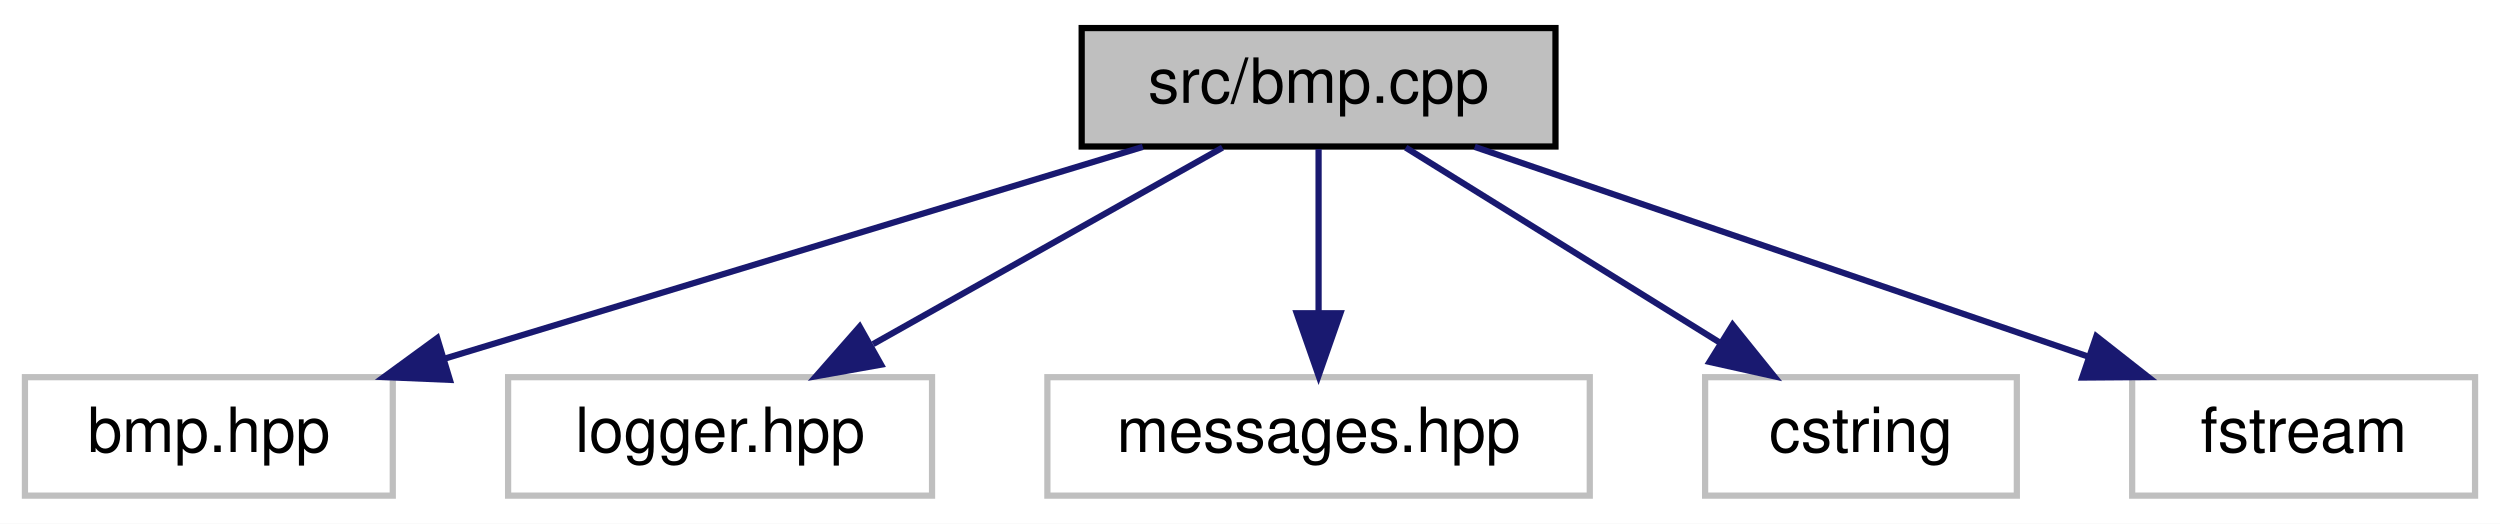
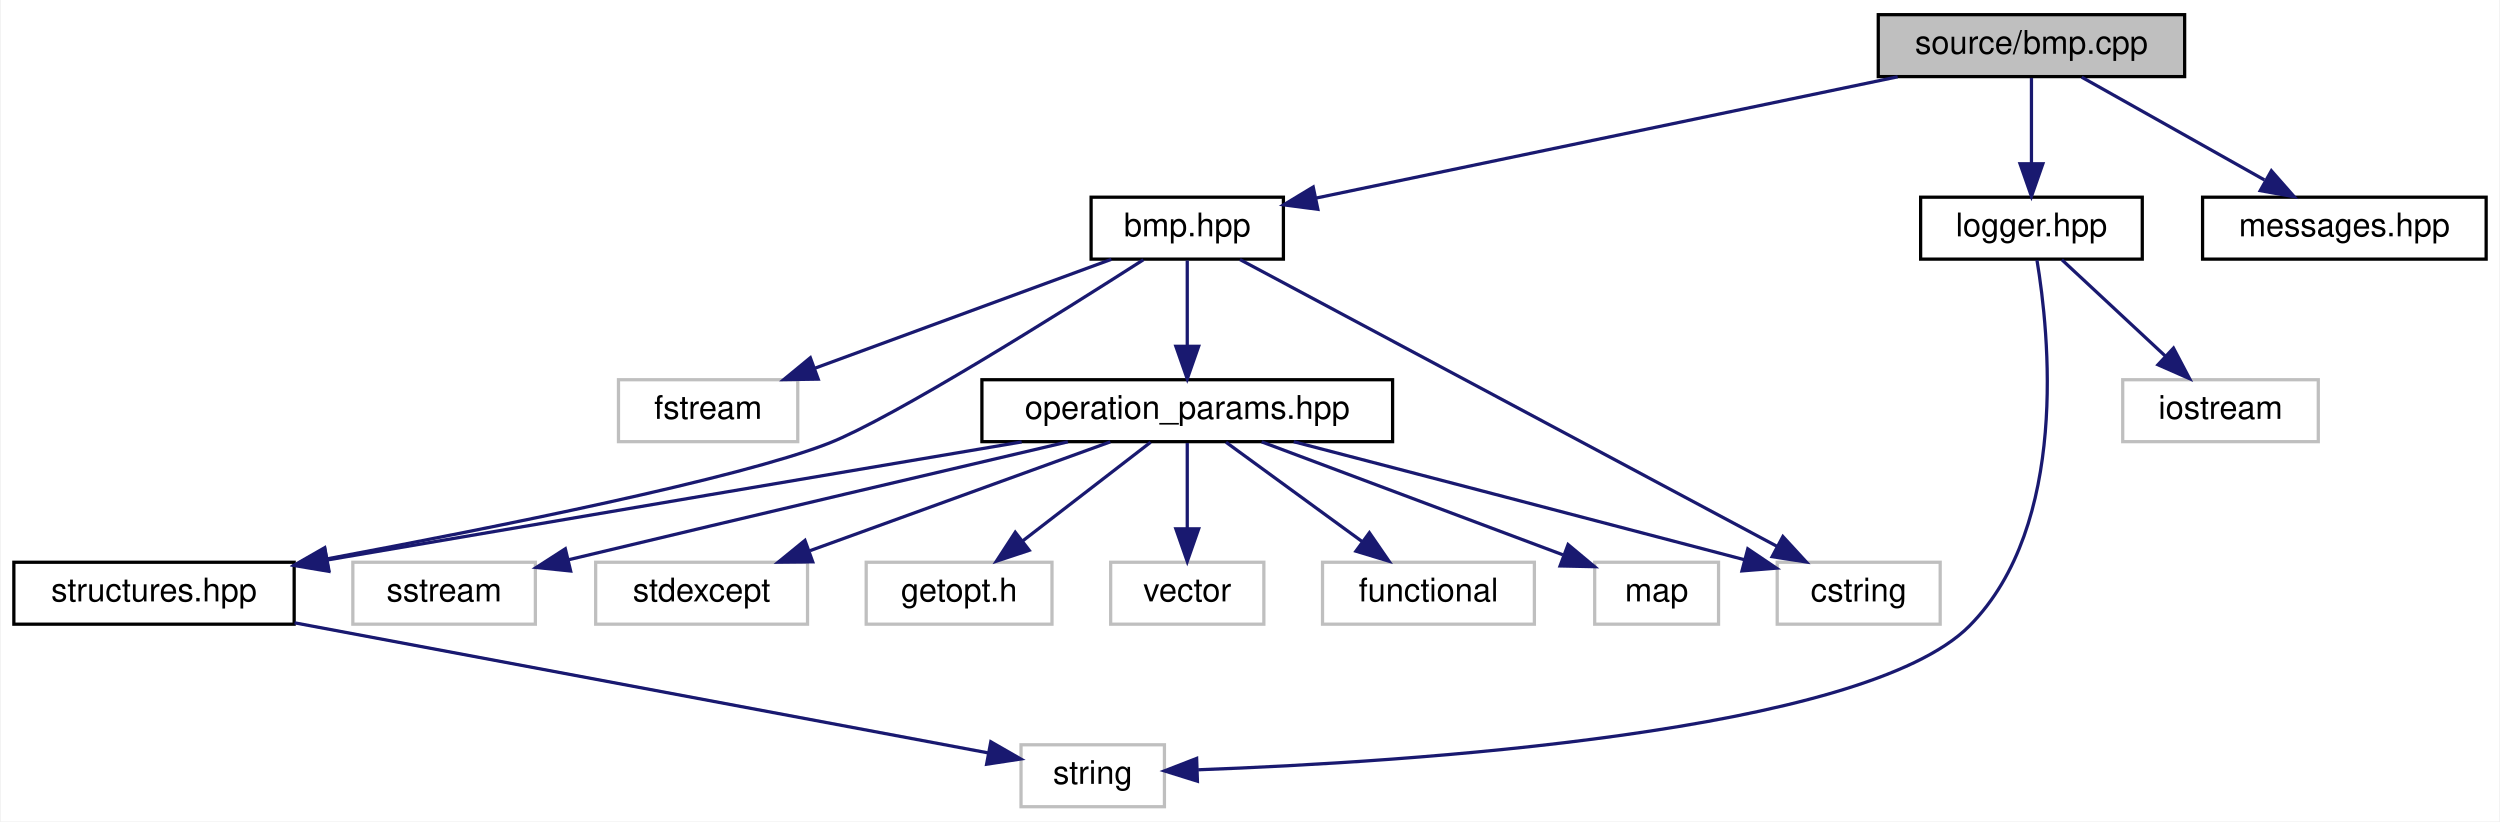
- <svg xmlns="http://www.w3.org/2000/svg" xmlns:xlink="http://www.w3.org/1999/xlink" width="401pt" height="84pt" viewBox="0.00 0.00 401.00 84.00">
-   <g id="graph0" class="graph" transform="scale(1 1) rotate(0) translate(4 80)">
-     <polygon fill="white" stroke="transparent" points="-4,4 -4,-80 397,-80 397,4 -4,4" />
+ <svg xmlns="http://www.w3.org/2000/svg" xmlns:xlink="http://www.w3.org/1999/xlink" width="767pt" height="252pt" viewBox="0.00 0.00 766.50 252.00">
+   <g id="graph0" class="graph" transform="scale(1 1) rotate(0) translate(4 248)">
+     <polygon fill="white" stroke="transparent" points="-4,4 -4,-248 762.5,-248 762.5,4 -4,4" />
    <g id="node1" class="node">
      <g id="a_node1">
        <a xlink:title="Реализация методов класса BMP для работы с изображениями в формате BMP.">
-           <polygon fill="#bfbfbf" stroke="black" points="169.5,-56.5 169.5,-75.5 245.5,-75.5 245.5,-56.5 169.5,-56.5" />
-           <text text-anchor="middle" x="207.5" y="-63.5" font-family="Helvetica,sans-Serif" font-size="10.00">src/bmp.cpp</text>
+           <polygon fill="#bfbfbf" stroke="black" points="572,-224.5 572,-243.5 666,-243.5 666,-224.5 572,-224.5" />
+           <text text-anchor="middle" x="619" y="-231.5" font-family="Helvetica,sans-Serif" font-size="10.00">source/bmp.cpp</text>
        </a>
      </g>
    </g>
    <g id="node2" class="node">
      <g id="a_node2">
-         <a xlink:title=" ">
-           <polygon fill="white" stroke="#bfbfbf" points="0,-0.5 0,-19.5 59,-19.5 59,-0.5 0,-0.5" />
-           <text text-anchor="middle" x="29.5" y="-7.5" font-family="Helvetica,sans-Serif" font-size="10.00">bmp.hpp</text>
+         <a xlink:href="bmp_8hpp.html" target="_top" xlink:title=" ">
+           <polygon fill="white" stroke="black" points="330.5,-168.5 330.5,-187.5 389.5,-187.5 389.5,-168.5 330.5,-168.5" />
+           <text text-anchor="middle" x="360" y="-175.5" font-family="Helvetica,sans-Serif" font-size="10.00">bmp.hpp</text>
        </a>
      </g>
    </g>
    <g id="edge1" class="edge">
-       <path fill="none" stroke="midnightblue" d="M179.3,-56.44C149.09,-47.28 100.99,-32.69 67.47,-22.52" />
-       <polygon fill="midnightblue" stroke="midnightblue" points="68.16,-19.07 57.57,-19.52 66.13,-25.77 68.16,-19.07" />
+       <path fill="none" stroke="midnightblue" d="M577.96,-224.44C529.06,-214.25 447.92,-197.33 399.64,-187.26" />
+       <polygon fill="midnightblue" stroke="midnightblue" points="400.07,-183.78 389.57,-185.16 398.64,-190.63 400.07,-183.78" />
+     </g>
+     <g id="node14" class="node">
+       <g id="a_node14">
+         <a xlink:href="logger_8hpp.html" target="_top" xlink:title=" ">
+           <polygon fill="white" stroke="black" points="585,-168.5 585,-187.5 653,-187.5 653,-168.5 585,-168.5" />
+           <text text-anchor="middle" x="619" y="-175.5" font-family="Helvetica,sans-Serif" font-size="10.00">logger.hpp</text>
+         </a>
+       </g>
+     </g>
+     <g id="edge15" class="edge">
+       <path fill="none" stroke="midnightblue" d="M619,-224.08C619,-217.01 619,-206.86 619,-197.99" />
+       <polygon fill="midnightblue" stroke="midnightblue" points="622.5,-197.75 619,-187.75 615.5,-197.75 622.5,-197.75" />
+     </g>
+     <g id="node16" class="node">
+       <g id="a_node16">
+         <a xlink:href="messages_8hpp.html" target="_top" xlink:title=" ">
+           <polygon fill="white" stroke="black" points="671.5,-168.5 671.5,-187.5 758.5,-187.5 758.5,-168.5 671.5,-168.5" />
+           <text text-anchor="middle" x="715" y="-175.5" font-family="Helvetica,sans-Serif" font-size="10.00">messages.hpp</text>
+         </a>
+       </g>
+     </g>
+     <g id="edge18" class="edge">
+       <path fill="none" stroke="midnightblue" d="M634.42,-224.32C649.54,-215.82 672.82,-202.73 690.47,-192.8" />
+       <polygon fill="midnightblue" stroke="midnightblue" points="692.61,-195.61 699.61,-187.65 689.18,-189.51 692.61,-195.61" />
    </g>
    <g id="node3" class="node">
      <g id="a_node3">
-         <a xlink:title=" ">
-           <polygon fill="white" stroke="#bfbfbf" points="77.5,-0.5 77.5,-19.5 145.5,-19.5 145.5,-0.5 77.5,-0.5" />
-           <text text-anchor="middle" x="111.5" y="-7.5" font-family="Helvetica,sans-Serif" font-size="10.00">logger.hpp</text>
+         <a xlink:href="operation__params_8hpp.html" target="_top" xlink:title=" ">
+           <polygon fill="white" stroke="black" points="297,-112.5 297,-131.5 423,-131.5 423,-112.5 297,-112.5" />
+           <text text-anchor="middle" x="360" y="-119.5" font-family="Helvetica,sans-Serif" font-size="10.00">operation_params.hpp</text>
        </a>
      </g>
    </g>
    <g id="edge2" class="edge">
-       <path fill="none" stroke="midnightblue" d="M192.08,-56.32C176.96,-47.82 153.68,-34.73 136.03,-24.8" />
-       <polygon fill="midnightblue" stroke="midnightblue" points="137.32,-21.51 126.89,-19.65 133.89,-27.61 137.32,-21.51" />
+       <path fill="none" stroke="midnightblue" d="M360,-168.08C360,-161.01 360,-150.86 360,-141.99" />
+       <polygon fill="midnightblue" stroke="midnightblue" points="363.5,-141.75 360,-131.75 356.5,-141.75 363.5,-141.75" />
    </g>
    <g id="node4" class="node">
      <g id="a_node4">
-         <a xlink:title=" ">
-           <polygon fill="white" stroke="#bfbfbf" points="164,-0.5 164,-19.5 251,-19.5 251,-0.5 164,-0.5" />
-           <text text-anchor="middle" x="207.5" y="-7.5" font-family="Helvetica,sans-Serif" font-size="10.00">messages.hpp</text>
-         </a>
-       </g>
+         <a xlink:href="structures_8hpp.html" target="_top" xlink:title=" ">
+           <polygon fill="white" stroke="black" points="0,-56.5 0,-75.5 86,-75.5 86,-56.5 0,-56.5" />
+           <text text-anchor="middle" x="43" y="-63.5" font-family="Helvetica,sans-Serif" font-size="10.00">structures.hpp</text>
+         </a>
+       </g>
+     </g>
+     <g id="edge12" class="edge">
+       <path fill="none" stroke="midnightblue" d="M346.53,-168.3C321.79,-152.45 269.82,-119.78 250,-112 222.48,-101.2 147.88,-86.22 96.19,-76.56" />
+       <polygon fill="midnightblue" stroke="midnightblue" points="96.65,-73.09 86.17,-74.71 95.37,-79.97 96.65,-73.09" />
+     </g>
+     <g id="node8" class="node">
+       <g id="a_node8">
+         <a xlink:title=" ">
+           <polygon fill="white" stroke="#bfbfbf" points="541,-56.5 541,-75.5 591,-75.5 591,-56.5 541,-56.5" />
+           <text text-anchor="middle" x="566" y="-63.5" font-family="Helvetica,sans-Serif" font-size="10.00">cstring</text>
+         </a>
+       </g>
+     </g>
+     <g id="edge13" class="edge">
+       <path fill="none" stroke="midnightblue" d="M376.16,-168.37C411.97,-149.25 498.15,-103.23 540.98,-80.36" />
+       <polygon fill="midnightblue" stroke="midnightblue" points="542.74,-83.39 549.91,-75.59 539.44,-77.21 542.74,-83.39" />
+     </g>
+     <g id="node13" class="node">
+       <g id="a_node13">
+         <a xlink:title=" ">
+           <polygon fill="white" stroke="#bfbfbf" points="185.5,-112.5 185.5,-131.5 240.5,-131.5 240.5,-112.5 185.5,-112.5" />
+           <text text-anchor="middle" x="213" y="-119.5" font-family="Helvetica,sans-Serif" font-size="10.00">fstream</text>
+         </a>
+       </g>
+     </g>
+     <g id="edge14" class="edge">
+       <path fill="none" stroke="midnightblue" d="M336.71,-168.44C312.19,-159.44 273.4,-145.19 245.8,-135.05" />
+       <polygon fill="midnightblue" stroke="midnightblue" points="246.78,-131.68 236.18,-131.52 244.36,-138.25 246.78,-131.68" />
    </g>
    <g id="edge3" class="edge">
-       <path fill="none" stroke="midnightblue" d="M207.5,-56.08C207.5,-49.01 207.5,-38.86 207.5,-29.99" />
-       <polygon fill="midnightblue" stroke="midnightblue" points="211,-29.75 207.5,-19.75 204,-29.75 211,-29.75" />
+       <path fill="none" stroke="midnightblue" d="M309.19,-112.42C258.03,-103.77 176.54,-89.96 96.4,-76.24" />
+       <polygon fill="midnightblue" stroke="midnightblue" points="96.58,-72.72 86.13,-74.48 95.39,-79.61 96.58,-72.72" />
+     </g>
+     <g id="node6" class="node">
+       <g id="a_node6">
+         <a xlink:title=" ">
+           <polygon fill="white" stroke="#bfbfbf" points="261.5,-56.5 261.5,-75.5 318.5,-75.5 318.5,-56.5 261.5,-56.5" />
+           <text text-anchor="middle" x="290" y="-63.5" font-family="Helvetica,sans-Serif" font-size="10.00">getopt.h</text>
+         </a>
+       </g>
+     </g>
+     <g id="edge5" class="edge">
+       <path fill="none" stroke="midnightblue" d="M348.75,-112.32C338.2,-104.18 322.2,-91.84 309.56,-82.09" />
+       <polygon fill="midnightblue" stroke="midnightblue" points="311.51,-79.17 301.45,-75.83 307.23,-84.71 311.51,-79.17" />
+     </g>
+     <g id="node7" class="node">
+       <g id="a_node7">
+         <a xlink:title=" ">
+           <polygon fill="white" stroke="#bfbfbf" points="336.5,-56.5 336.5,-75.5 383.5,-75.5 383.5,-56.5 336.5,-56.5" />
+           <text text-anchor="middle" x="360" y="-63.5" font-family="Helvetica,sans-Serif" font-size="10.00">vector</text>
+         </a>
+       </g>
+     </g>
+     <g id="edge6" class="edge">
+       <path fill="none" stroke="midnightblue" d="M360,-112.08C360,-105.01 360,-94.86 360,-85.99" />
+       <polygon fill="midnightblue" stroke="midnightblue" points="363.5,-85.75 360,-75.75 356.5,-85.75 363.5,-85.75" />
+     </g>
+     <g id="edge7" class="edge">
+       <path fill="none" stroke="midnightblue" d="M392.66,-112.48C425.3,-103.97 477.19,-90.41 531.04,-76.25" />
+       <polygon fill="midnightblue" stroke="midnightblue" points="531.97,-79.62 540.75,-73.69 530.19,-72.85 531.97,-79.62" />
+     </g>
+     <g id="node9" class="node">
+       <g id="a_node9">
+         <a xlink:title=" ">
+           <polygon fill="white" stroke="#bfbfbf" points="401.5,-56.5 401.5,-75.5 466.5,-75.5 466.5,-56.5 401.5,-56.5" />
+           <text text-anchor="middle" x="434" y="-63.5" font-family="Helvetica,sans-Serif" font-size="10.00">functional</text>
+         </a>
+       </g>
+     </g>
+     <g id="edge8" class="edge">
+       <path fill="none" stroke="midnightblue" d="M371.89,-112.32C383.15,-104.11 400.29,-91.6 413.71,-81.81" />
+       <polygon fill="midnightblue" stroke="midnightblue" points="415.88,-84.56 421.89,-75.83 411.75,-78.9 415.88,-84.56" />
+     </g>
+     <g id="node10" class="node">
+       <g id="a_node10">
+         <a xlink:title=" ">
+           <polygon fill="white" stroke="#bfbfbf" points="485,-56.5 485,-75.5 523,-75.5 523,-56.5 485,-56.5" />
+           <text text-anchor="middle" x="504" y="-63.5" font-family="Helvetica,sans-Serif" font-size="10.00">map</text>
+         </a>
+       </g>
+     </g>
+     <g id="edge9" class="edge">
+       <path fill="none" stroke="midnightblue" d="M382.82,-112.44C407.85,-103.06 448.08,-87.97 475.25,-77.78" />
+       <polygon fill="midnightblue" stroke="midnightblue" points="476.83,-80.93 484.97,-74.14 474.38,-74.37 476.83,-80.93" />
+     </g>
+     <g id="node11" class="node">
+       <g id="a_node11">
+         <a xlink:title=" ">
+           <polygon fill="white" stroke="#bfbfbf" points="104,-56.5 104,-75.5 160,-75.5 160,-56.5 104,-56.5" />
+           <text text-anchor="middle" x="132" y="-63.5" font-family="Helvetica,sans-Serif" font-size="10.00">sstream</text>
+         </a>
+       </g>
+     </g>
+     <g id="edge10" class="edge">
+       <path fill="none" stroke="midnightblue" d="M323.37,-112.45C286.93,-103.93 229.17,-90.38 170.14,-76.26" />
+       <polygon fill="midnightblue" stroke="midnightblue" points="170.82,-72.82 160.28,-73.9 169.19,-79.63 170.82,-72.82" />
+     </g>
+     <g id="node12" class="node">
+       <g id="a_node12">
+         <a xlink:title=" ">
+           <polygon fill="white" stroke="#bfbfbf" points="178.5,-56.5 178.5,-75.5 243.5,-75.5 243.5,-56.5 178.5,-56.5" />
+           <text text-anchor="middle" x="211" y="-63.5" font-family="Helvetica,sans-Serif" font-size="10.00">stdexcept</text>
+         </a>
+       </g>
+     </g>
+     <g id="edge11" class="edge">
+       <path fill="none" stroke="midnightblue" d="M336.39,-112.44C311.54,-103.44 272.23,-89.19 244.25,-79.05" />
+       <polygon fill="midnightblue" stroke="midnightblue" points="245.09,-75.63 234.5,-75.52 242.71,-82.21 245.09,-75.63" />
    </g>
    <g id="node5" class="node">
      <g id="a_node5">
        <a xlink:title=" ">
-           <polygon fill="white" stroke="#bfbfbf" points="269.5,-0.5 269.5,-19.5 319.5,-19.5 319.5,-0.5 269.5,-0.5" />
-           <text text-anchor="middle" x="294.5" y="-7.5" font-family="Helvetica,sans-Serif" font-size="10.00">cstring</text>
+           <polygon fill="white" stroke="#bfbfbf" points="309,-0.5 309,-19.5 353,-19.5 353,-0.5 309,-0.5" />
+           <text text-anchor="middle" x="331" y="-7.5" font-family="Helvetica,sans-Serif" font-size="10.00">string</text>
        </a>
      </g>
    </g>
    <g id="edge4" class="edge">
-       <path fill="none" stroke="midnightblue" d="M221.48,-56.32C235.05,-47.9 255.88,-34.97 271.82,-25.07" />
-       <polygon fill="midnightblue" stroke="midnightblue" points="273.91,-27.9 280.56,-19.65 270.21,-21.95 273.91,-27.9" />
-     </g>
-     <g id="node6" class="node">
-       <g id="a_node6">
-         <a xlink:title=" ">
-           <polygon fill="white" stroke="#bfbfbf" points="338,-0.5 338,-19.5 393,-19.5 393,-0.5 338,-0.5" />
-           <text text-anchor="middle" x="365.5" y="-7.5" font-family="Helvetica,sans-Serif" font-size="10.00">fstream</text>
-         </a>
-       </g>
-     </g>
-     <g id="edge5" class="edge">
-       <path fill="none" stroke="midnightblue" d="M232.54,-56.44C259.12,-47.36 301.31,-32.94 331.02,-22.78" />
-       <polygon fill="midnightblue" stroke="midnightblue" points="332.25,-26.06 340.58,-19.52 329.99,-19.44 332.25,-26.06" />
+       <path fill="none" stroke="midnightblue" d="M86.12,-56.92C144.4,-45.99 246.99,-26.75 298.93,-17.01" />
+       <polygon fill="midnightblue" stroke="midnightblue" points="299.73,-20.42 308.92,-15.14 298.44,-13.54 299.73,-20.42" />
+     </g>
+     <g id="edge17" class="edge">
+       <path fill="none" stroke="midnightblue" d="M620.69,-168.19C624.4,-145.93 630.67,-86.98 600,-56 567.41,-23.08 427.47,-14.19 363.34,-11.83" />
+       <polygon fill="midnightblue" stroke="midnightblue" points="363.12,-8.33 353,-11.49 362.88,-15.32 363.12,-8.33" />
+     </g>
+     <g id="node15" class="node">
+       <g id="a_node15">
+         <a xlink:title=" ">
+           <polygon fill="white" stroke="#bfbfbf" points="647,-112.5 647,-131.5 707,-131.5 707,-112.5 647,-112.5" />
+           <text text-anchor="middle" x="677" y="-119.5" font-family="Helvetica,sans-Serif" font-size="10.00">iostream</text>
+         </a>
+       </g>
+     </g>
+     <g id="edge16" class="edge">
+       <path fill="none" stroke="midnightblue" d="M628.32,-168.32C636.89,-160.34 649.81,-148.31 660.19,-138.65" />
+       <polygon fill="midnightblue" stroke="midnightblue" points="662.58,-141.21 667.51,-131.83 657.81,-136.09 662.58,-141.21" />
    </g>
  </g>
</svg>
